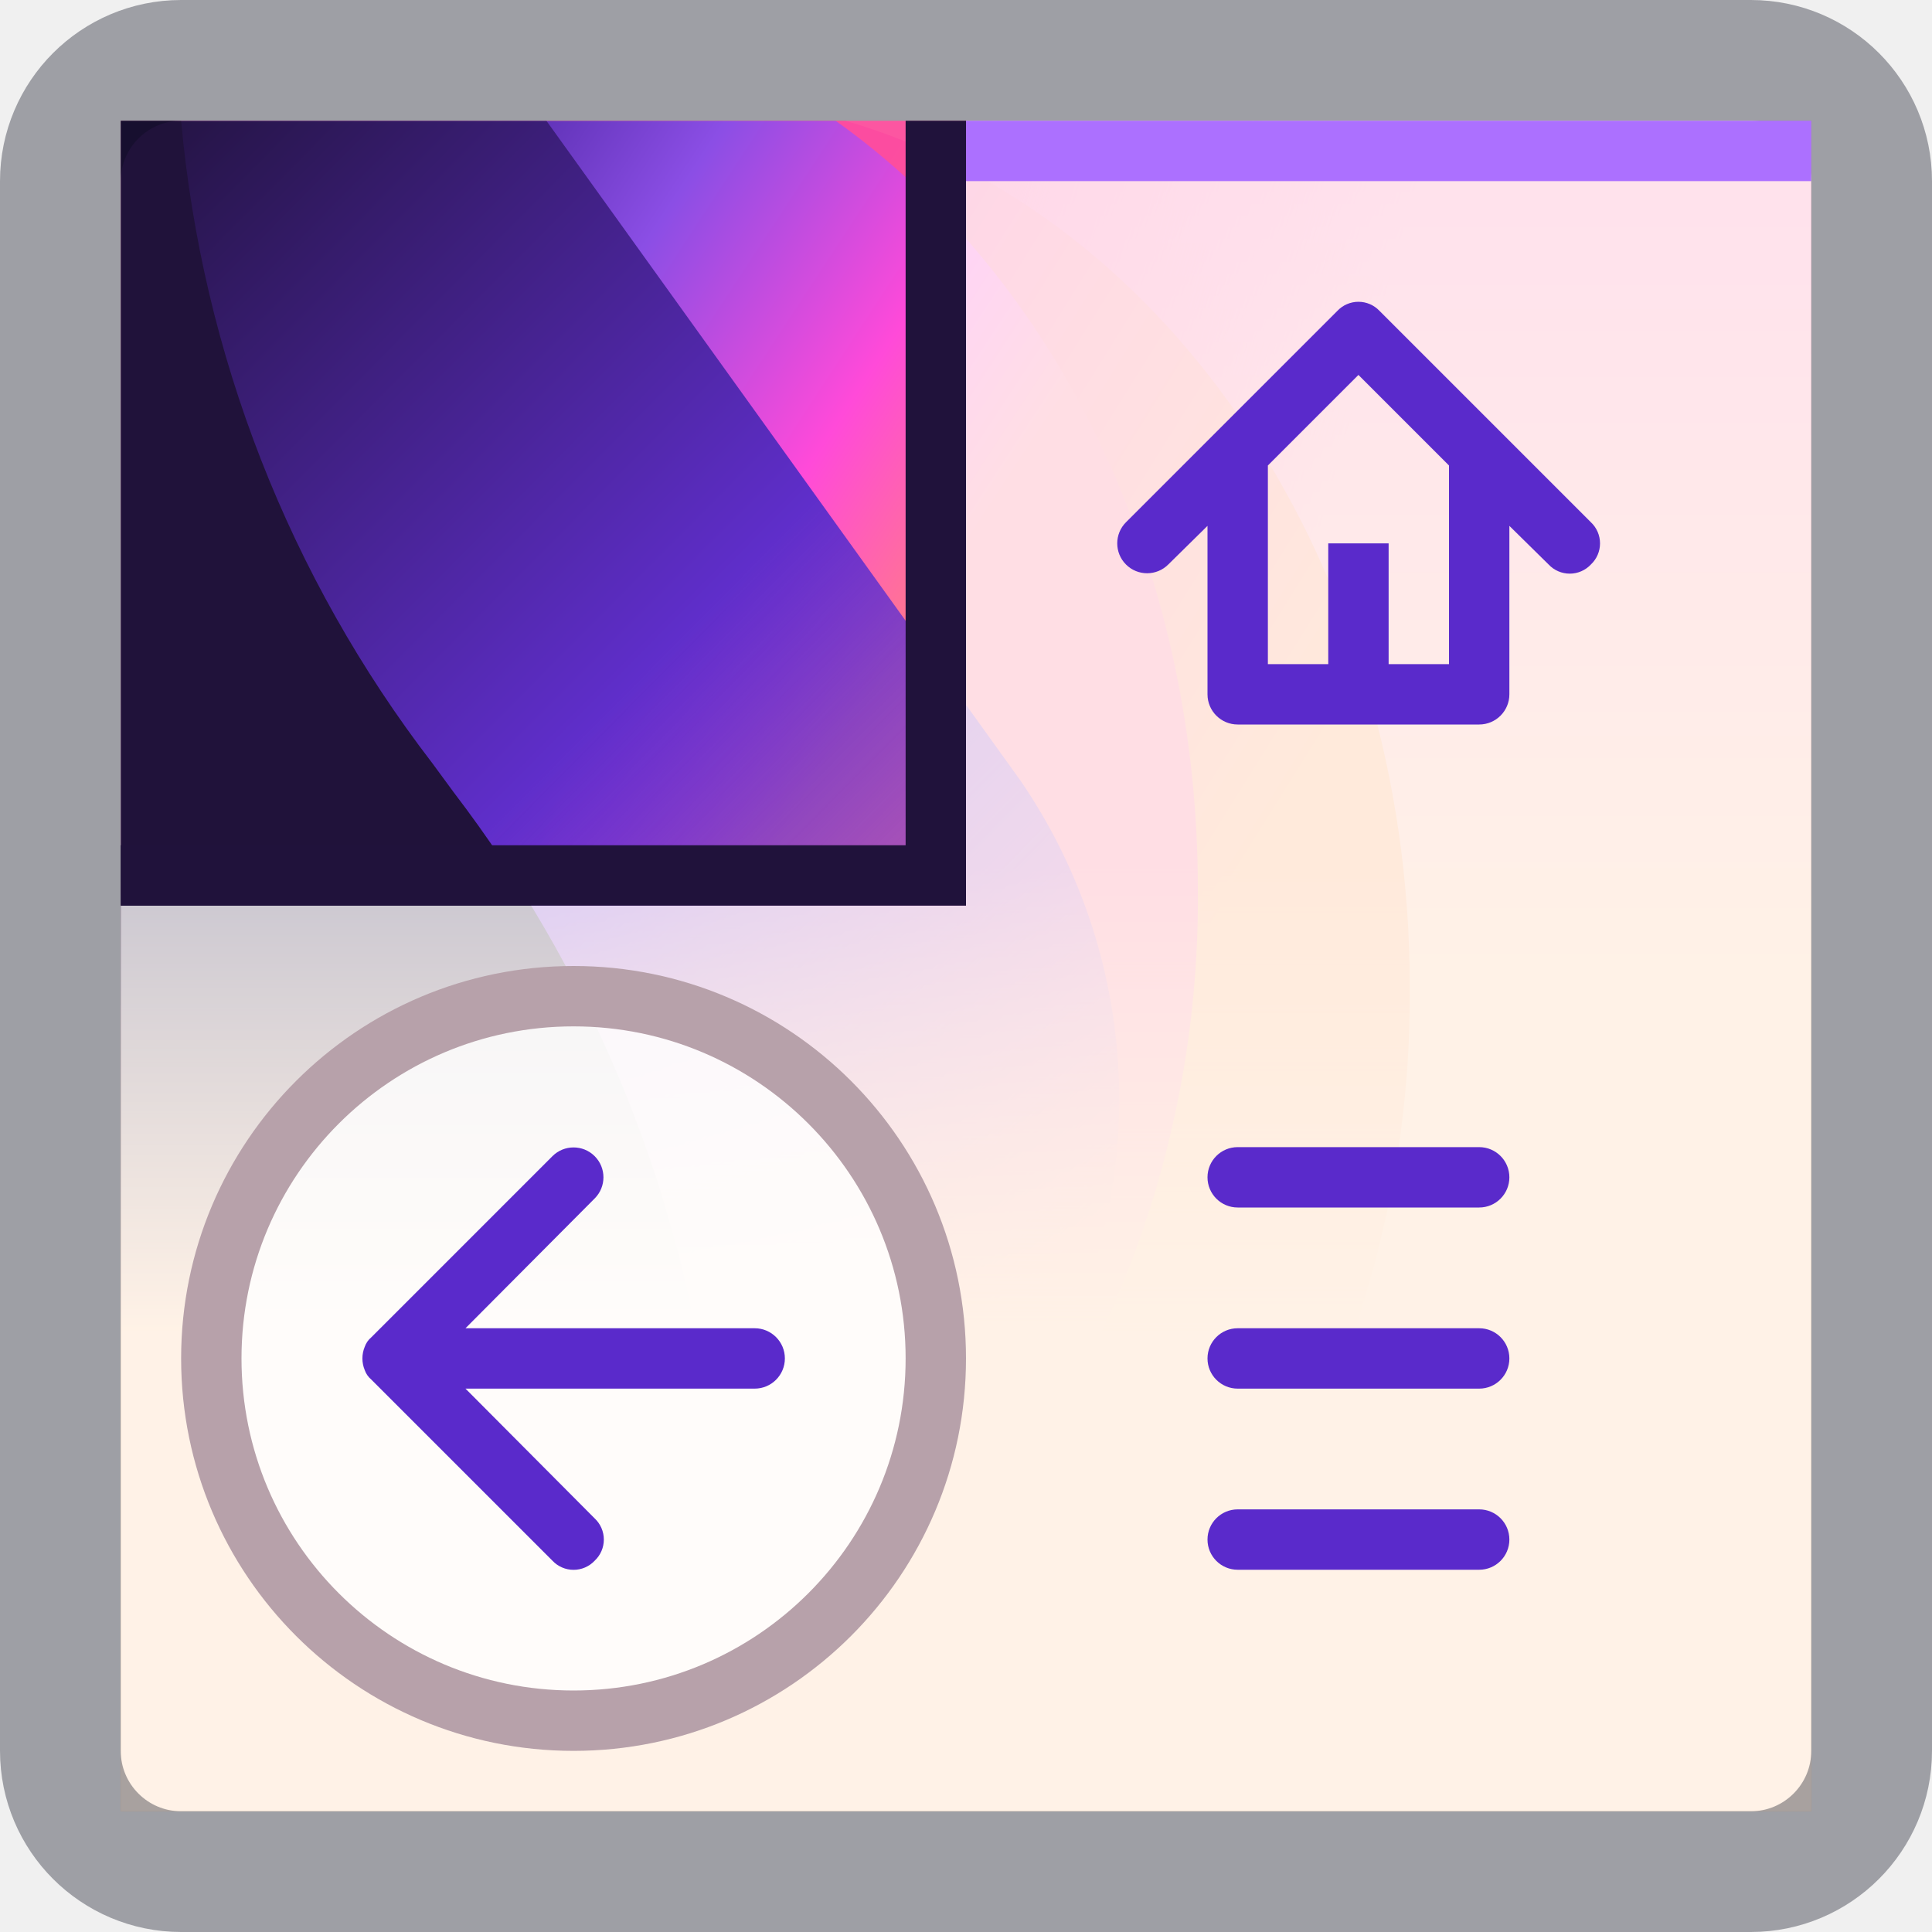
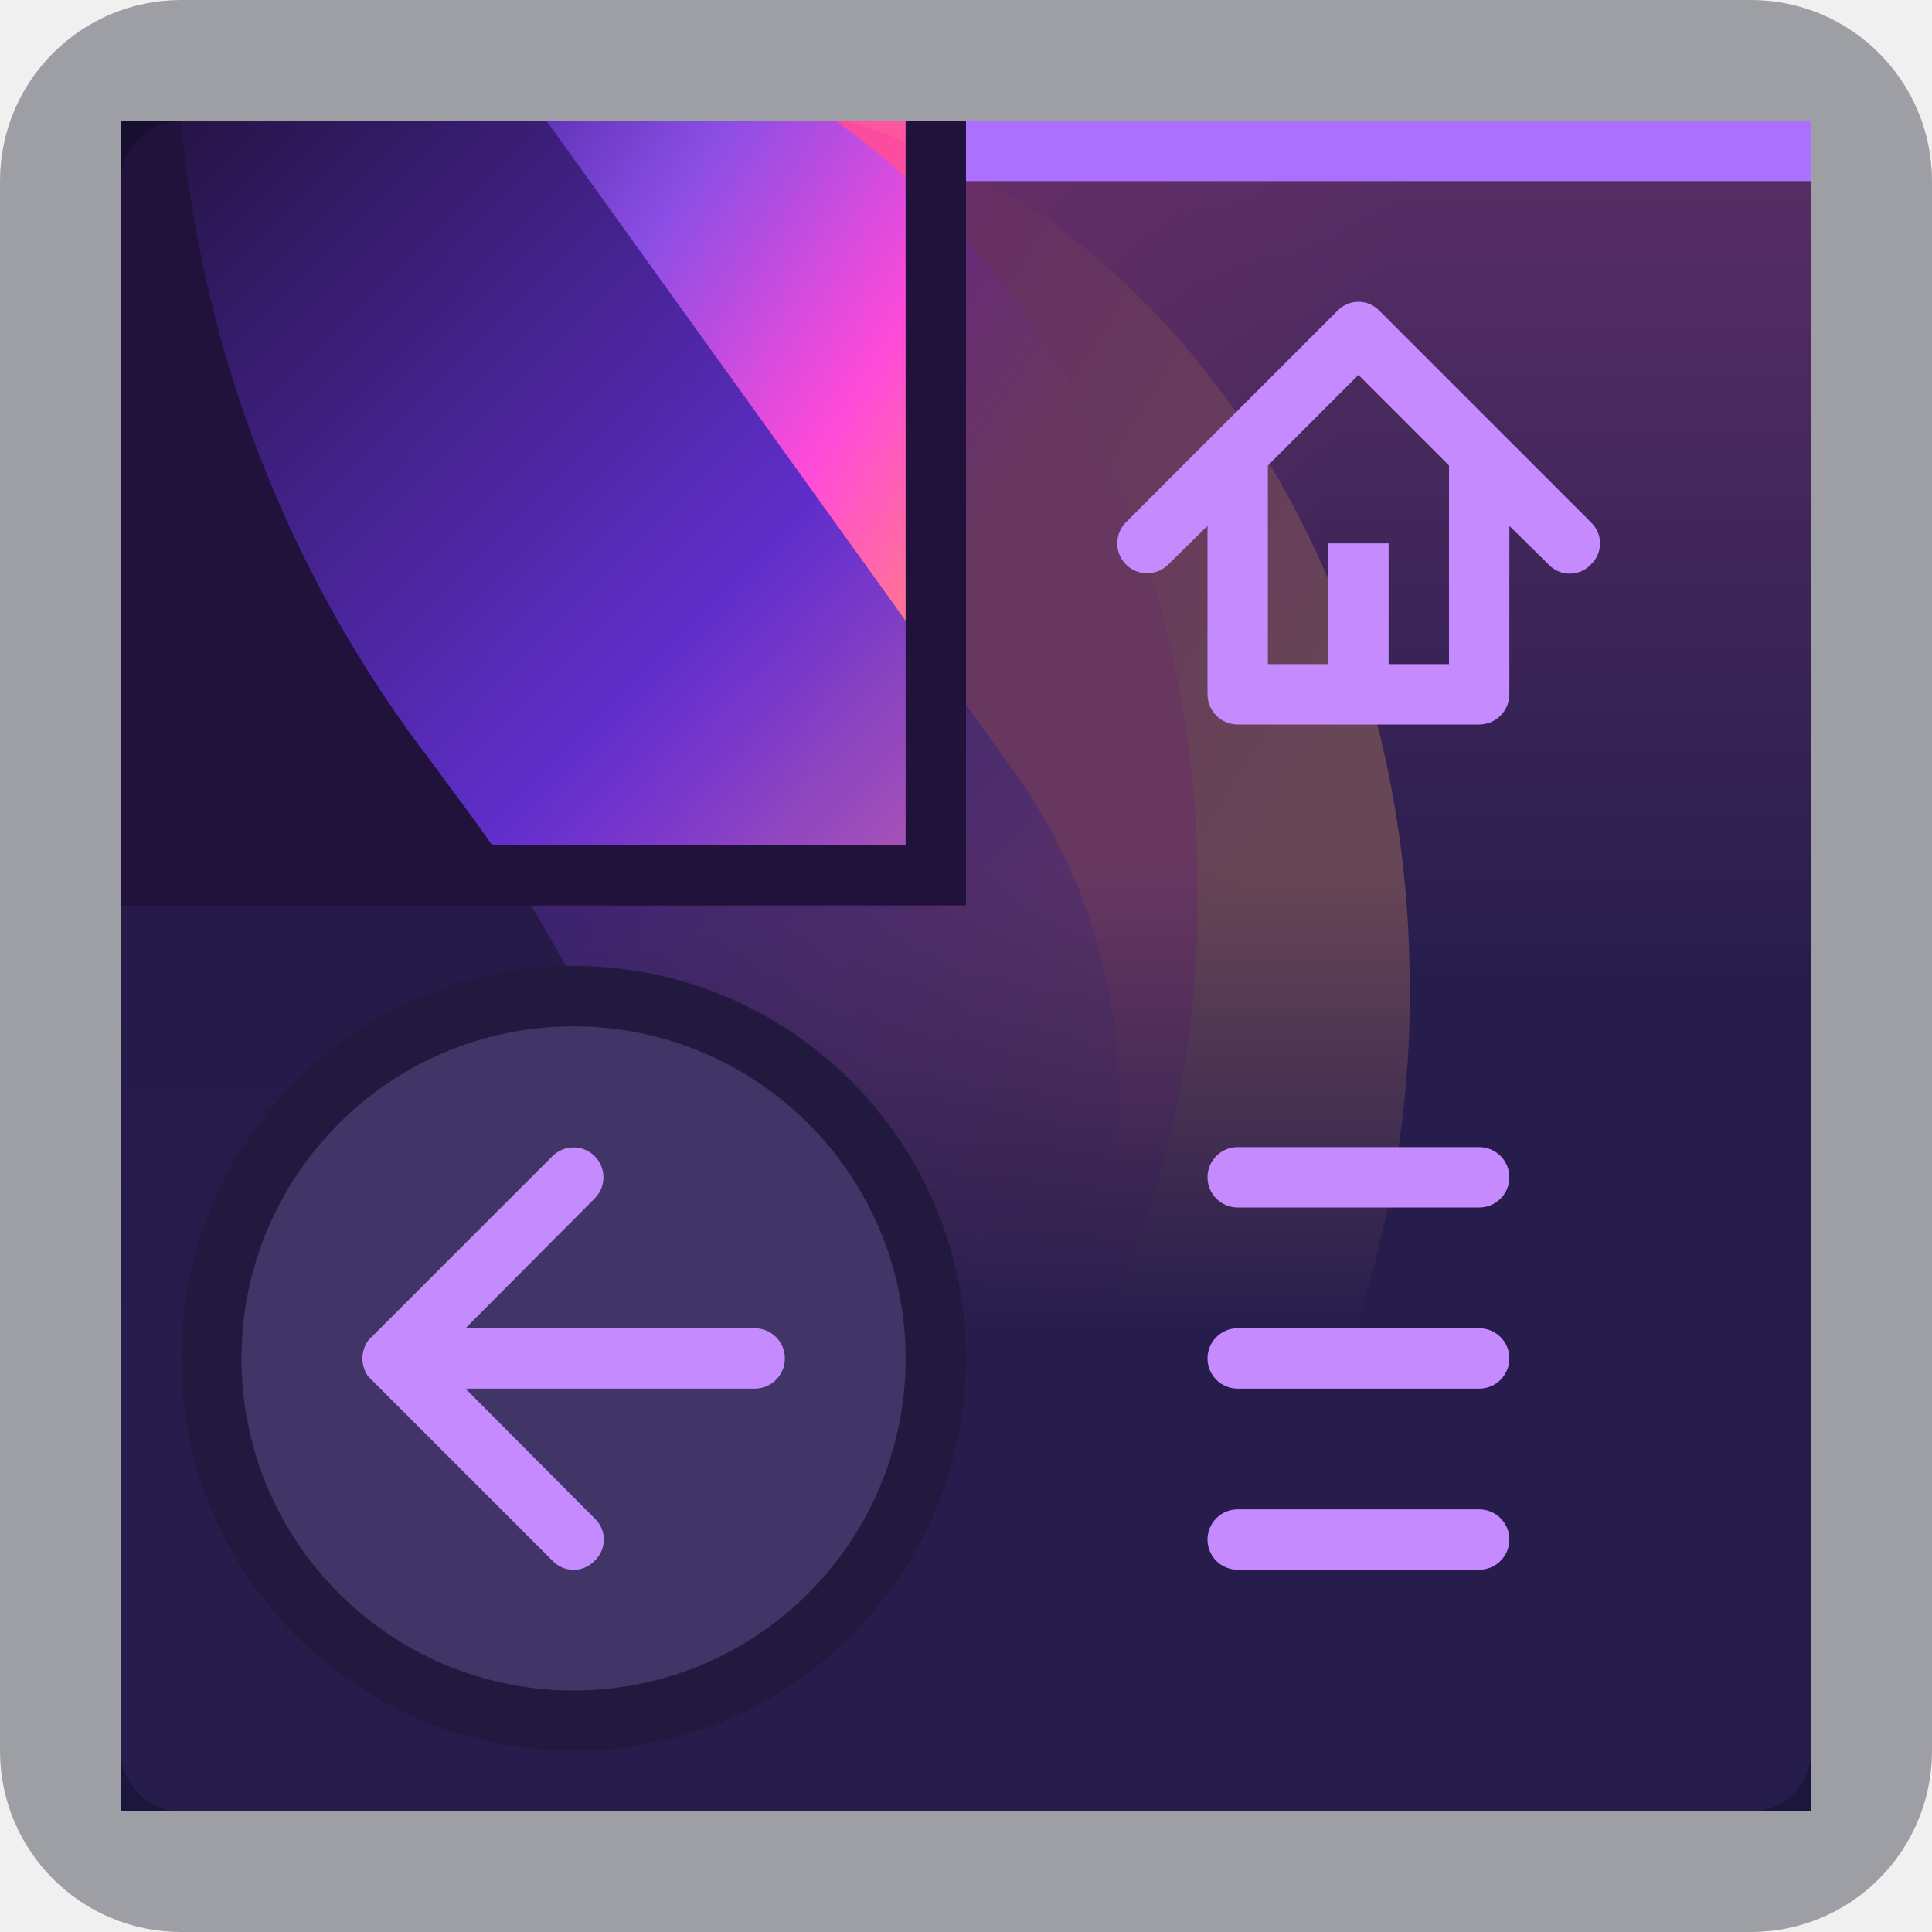
- <svg xmlns="http://www.w3.org/2000/svg" data-name="Layer 1" width="32" height="32">
+ <svg xmlns="http://www.w3.org/2000/svg" data-name="Layer 1" viewBox="0 0 32 32" width="32" height="32">
  <defs>
    <linearGradient id="a" x1="-102.26" y1="165.14" x2="-102.26" y2="164.98" gradientTransform="matrix(160 0 0 -128 16377 21140)" gradientUnits="userSpaceOnUse">
      <stop offset=".6" stop-color="#fff" />
      <stop offset="1" stop-color="#fff" stop-opacity="0" />
    </linearGradient>
    <linearGradient id="b" x1="-101.35" y1="165.18" x2="-101.35" y2="165.03" gradientTransform="matrix(72 0 0 -128 7313 21140)" gradientUnits="userSpaceOnUse">
      <stop offset="0" stop-color="#ff6bba" />
-       <stop offset="1" stop-color="#ffc999" />
+       <stop offset="1" stop-color="#271d4d" />
    </linearGradient>
    <linearGradient id="d" x1="-102.28" y1="165.06" x2="-102.23" y2="165.05" gradientTransform="matrix(160 0 0 -128 16377 21140)" gradientUnits="userSpaceOnUse">
      <stop offset="0" stop-color="#fc56a1" />
      <stop offset="1" stop-color="#fc56a1" stop-opacity="0" />
    </linearGradient>
    <linearGradient id="e" x1="-102.13" y1="165.06" x2="-102.05" y2="165.01" gradientTransform="matrix(128 0 0 -128 13081 21140)" gradientUnits="userSpaceOnUse">
      <stop offset="0" stop-color="#fc4ca0" />
      <stop offset="1" stop-color="#ffa769" />
    </linearGradient>
    <linearGradient id="f" x1="-102.01" y1="165.09" x2="-101.93" y2="165.03" gradientTransform="matrix(107 0 0 -128 10918 21140)" gradientUnits="userSpaceOnUse">
      <stop offset="0" stop-color="#4e27a4" />
      <stop offset=".34" stop-color="#8b4ee5" />
      <stop offset=".73" stop-color="#ff4ad9" />
      <stop offset="1" stop-color="#ff778e" />
    </linearGradient>
    <linearGradient id="g" x1="-101.95" y1="165.14" x2="-101.8" y2="164.97" gradientTransform="matrix(99 0 0 -128 10094.01 21140)" gradientUnits="userSpaceOnUse">
      <stop offset="0" stop-color="#20123a" />
      <stop offset=".51" stop-color="#5f2eca" />
      <stop offset="1" stop-color="#7542e5" stop-opacity="0" />
    </linearGradient>
    <mask id="c" x="2" y="2" width="26.73" height="21" maskUnits="userSpaceOnUse">
      <path fill="url(#a)" d="M2 2h26.73v21H2z" />
    </mask>
  </defs>
  <path d="M2 2h28v28H2z" fill-rule="evenodd" fill="url(#b)" />
  <g mask="url(#c)">
    <path d="M2 2h26.73v21H2z" fill="url(#d)" />
    <path d="M14 2c5.36 1.55 9.35 7.38 9.35 14.34A17.23 17.23 0 0122.07 23H2V6.64A12.08 12.08 0 018.34 2z" fill="url(#e)" />
    <path d="M13.84 2c3.61 2.56 6 7.3 6 12.72A16.88 16.88 0 0117.77 23H2V2z" fill="url(#f)" />
    <path d="M9.05 2l7.86 10.94A9.35 9.35 0 0117.22 23H6.56L2 16.65V2z" fill="url(#g)" />
    <path d="M7.16 12.64l.36.49A21.45 21.45 0 0111.69 23H2V2h1a20.5 20.5 0 004.16 10.64z" fill="#20123a" />
  </g>
-   <path fill="#fff" fill-opacity=".76" d="M16 2v13H2v15h28V2H16z" />
+   <path fill="#271d4d" fill-opacity=".7" d="M16 2v13H2v15h28V2H16z" />
  <rect x="1" y="1" width="30" height="30" rx="2" fill="none" stroke="#08091a" stroke-opacity=".35" stroke-width="2" />
-   <circle cx="9.5" cy="22.5" r="6" fill="#fff" fill-opacity=".8" stroke="#b7a1aa" />
-   <path d="M12.5 22H7.71l2.14-2.15a.49.49 0 00-.7-.7l-3 3a.36.36 0 00-.11.16.5.5 0 000 .38.36.36 0 00.11.16l3 3a.48.48 0 00.7 0 .48.48 0 000-.7L7.71 23h4.79a.5.5 0 000-1zm8-2h4a.5.5 0 000-1h-4a.5.5 0 000 1zm4 2h-4a.5.5 0 000 1h4a.5.5 0 000-1zm0 3h-4a.5.5 0 000 1h4a.5.5 0 000-1z" fill="#5a2acb" />
+   <circle cx="9.5" cy="22.5" r="6" fill="#413466" fill-opacity="1" stroke="#22193e" />
+   <path d="M12.5 22H7.71l2.14-2.15a.49.49 0 00-.7-.7l-3 3a.36.36 0 00-.11.16.5.5 0 000 .38.36.36 0 00.11.16l3 3a.48.48 0 00.7 0 .48.48 0 000-.7L7.71 23h4.79a.5.5 0 000-1zm8-2h4a.5.5 0 000-1h-4a.5.5 0 000 1zm4 2h-4a.5.5 0 000 1h4a.5.5 0 000-1zm0 3h-4a.5.5 0 000 1h4a.5.5 0 000-1z" fill="#c68aff" />
  <path fill="#ac70ff" d="M16 2h14v1H16z" />
-   <path d="M26.35 8.65l-3.5-3.5a.48.48 0 00-.7 0l-3.5 3.5a.49.49 0 00.7.7l.65-.64v2.79a.5.5 0 00.5.5h4a.5.5 0 00.5-.5V8.71l.65.64a.48.48 0 00.7 0 .48.48 0 000-.7zM24 11h-1V9h-1v2h-1V7.71l1.5-1.5 1.5 1.5z" fill="#5a2acb" />
+   <path d="M26.35 8.65l-3.5-3.5a.48.48 0 00-.7 0l-3.5 3.5a.49.49 0 00.7.7l.65-.64v2.79a.5.5 0 00.5.5h4a.5.5 0 00.5-.5V8.71l.65.64a.48.48 0 00.7 0 .48.48 0 000-.7zM24 11h-1V9h-1v2h-1V7.71l1.5-1.5 1.5 1.5z" fill="#c68aff" />
  <path fill="#20123b" d="M15 2v12H2v1h14V2h-1z" />
</svg>
